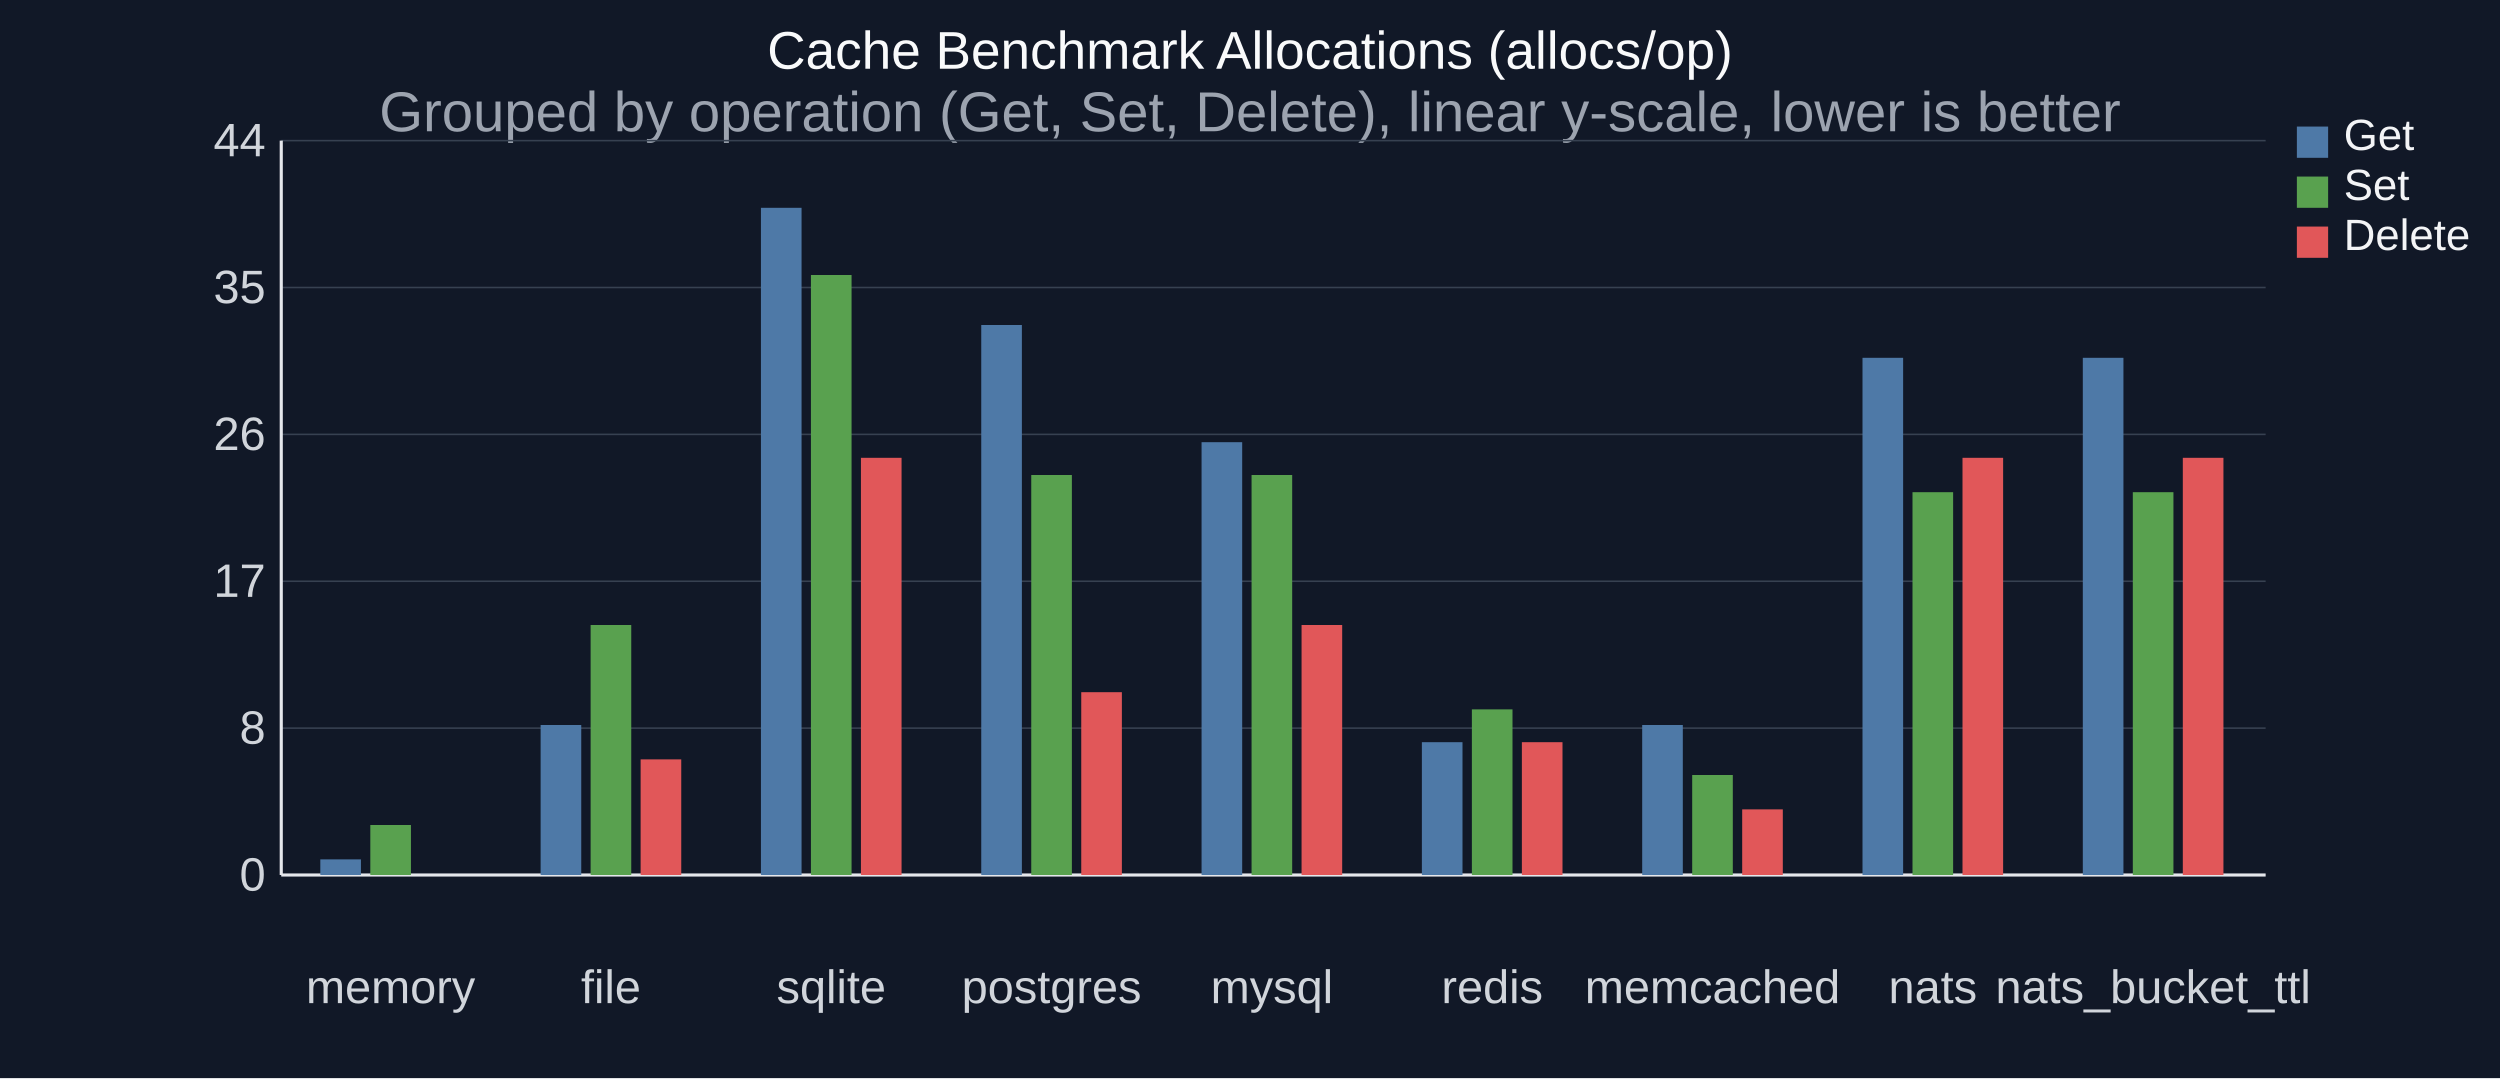
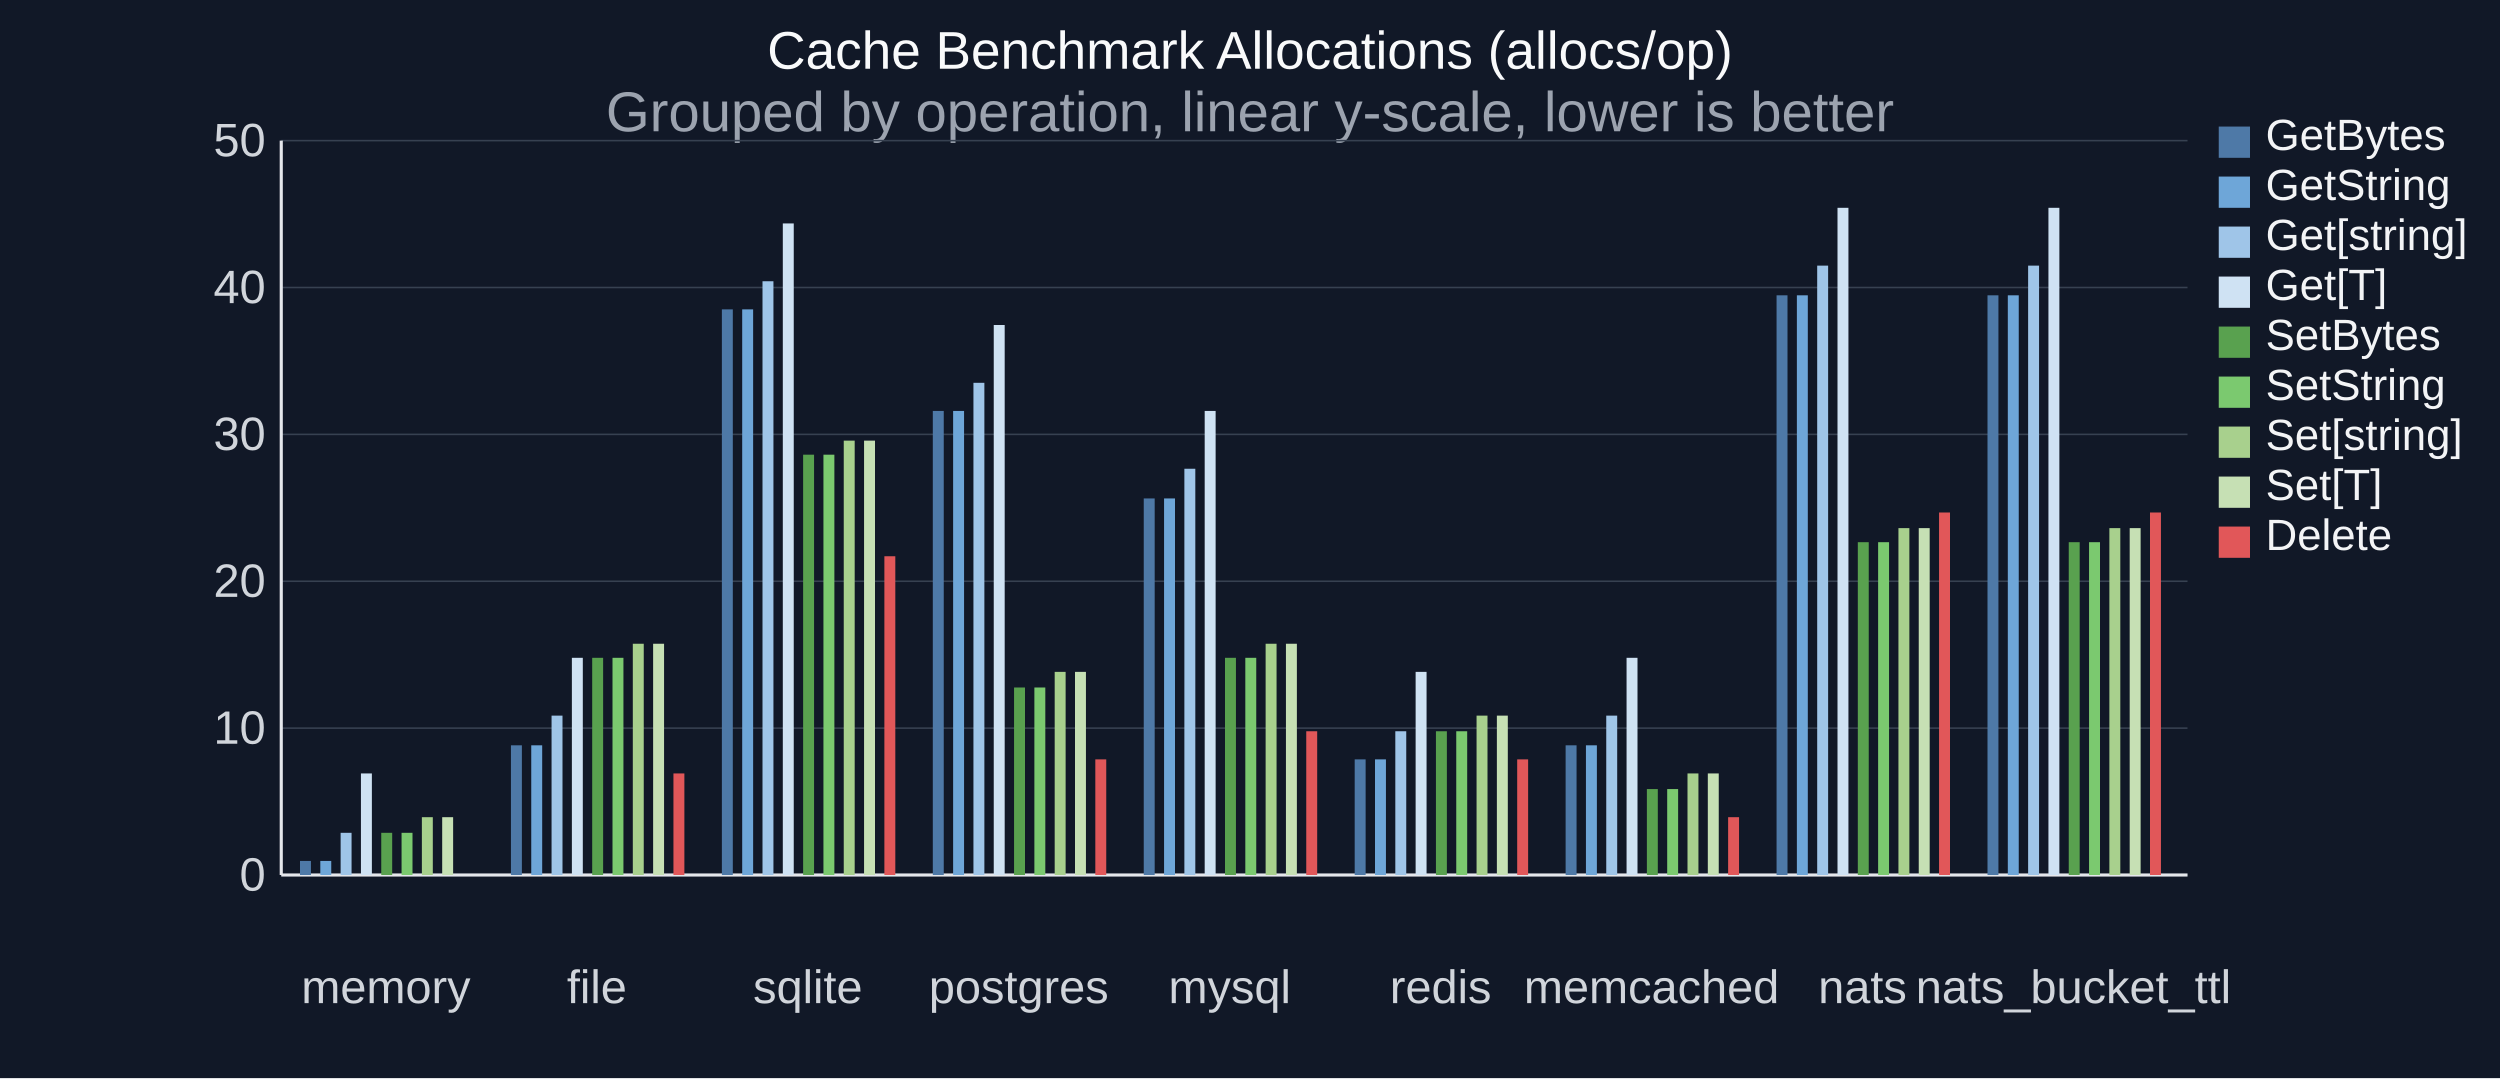
<svg xmlns="http://www.w3.org/2000/svg" width="1600" height="690" viewBox="0 0 1600 690">
  <rect width="100%" height="100%" fill="#111827" />
  <text x="800" y="44" text-anchor="middle" fill="#f9fafb" font-size="34" font-family="Arial, sans-serif">Cache Benchmark Allocations (allocs/op)</text>
-   <text x="800" y="84" text-anchor="middle" fill="#9ca3af" font-size="36" font-family="Arial, sans-serif">Grouped by operation (Get, Set, Delete), linear y-scale, lower is better</text>
-   <line x1="180" y1="560" x2="1450" y2="560" stroke="#374151" stroke-width="1" />
+   <text x="800" y="84" text-anchor="middle" fill="#9ca3af" font-size="36" font-family="Arial, sans-serif">Grouped by operation, linear y-scale, lower is better</text>
+   <line x1="180" y1="560" x2="1400" y2="560" stroke="#374151" stroke-width="1" />
  <text x="170" y="570" text-anchor="end" fill="#d1d5db" font-size="30" font-family="Arial, sans-serif">0</text>
-   <line x1="180" y1="466" x2="1450" y2="466" stroke="#374151" stroke-width="1" />
-   <text x="170" y="476" text-anchor="end" fill="#d1d5db" font-size="30" font-family="Arial, sans-serif">8</text>
-   <line x1="180" y1="372" x2="1450" y2="372" stroke="#374151" stroke-width="1" />
-   <text x="170" y="382" text-anchor="end" fill="#d1d5db" font-size="30" font-family="Arial, sans-serif">17</text>
-   <line x1="180" y1="278" x2="1450" y2="278" stroke="#374151" stroke-width="1" />
-   <text x="170" y="288" text-anchor="end" fill="#d1d5db" font-size="30" font-family="Arial, sans-serif">26</text>
-   <line x1="180" y1="184" x2="1450" y2="184" stroke="#374151" stroke-width="1" />
-   <text x="170" y="194" text-anchor="end" fill="#d1d5db" font-size="30" font-family="Arial, sans-serif">35</text>
-   <line x1="180" y1="90" x2="1450" y2="90" stroke="#374151" stroke-width="1" />
-   <text x="170" y="100" text-anchor="end" fill="#d1d5db" font-size="30" font-family="Arial, sans-serif">44</text>
-   <line x1="180" y1="560" x2="1450" y2="560" stroke="#e5e7eb" stroke-width="2" />
+   <line x1="180" y1="466" x2="1400" y2="466" stroke="#374151" stroke-width="1" />
+   <text x="170" y="476" text-anchor="end" fill="#d1d5db" font-size="30" font-family="Arial, sans-serif">10</text>
+   <line x1="180" y1="372" x2="1400" y2="372" stroke="#374151" stroke-width="1" />
+   <text x="170" y="382" text-anchor="end" fill="#d1d5db" font-size="30" font-family="Arial, sans-serif">20</text>
+   <line x1="180" y1="278" x2="1400" y2="278" stroke="#374151" stroke-width="1" />
+   <text x="170" y="288" text-anchor="end" fill="#d1d5db" font-size="30" font-family="Arial, sans-serif">30</text>
+   <line x1="180" y1="184" x2="1400" y2="184" stroke="#374151" stroke-width="1" />
+   <text x="170" y="194" text-anchor="end" fill="#d1d5db" font-size="30" font-family="Arial, sans-serif">40</text>
+   <line x1="180" y1="90" x2="1400" y2="90" stroke="#374151" stroke-width="1" />
+   <text x="170" y="100" text-anchor="end" fill="#d1d5db" font-size="30" font-family="Arial, sans-serif">50</text>
+   <line x1="180" y1="560" x2="1400" y2="560" stroke="#e5e7eb" stroke-width="2" />
  <line x1="180" y1="560" x2="180" y2="90" stroke="#e5e7eb" stroke-width="2" />
-   <rect x="205" y="550" width="26" height="10" fill="#4e79a7" />
-   <rect x="237" y="528" width="26" height="32" fill="#59a14f" />
-   <rect x="269" y="560" width="26" height="0" fill="#e15759" />
-   <text x="250" y="642" text-anchor="middle" fill="#d1d5db" font-size="30" font-family="Arial, sans-serif">memory</text>
-   <rect x="346" y="464" width="26" height="96" fill="#4e79a7" />
-   <rect x="378" y="400" width="26" height="160" fill="#59a14f" />
-   <rect x="410" y="486" width="26" height="74" fill="#e15759" />
-   <text x="391" y="642" text-anchor="middle" fill="#d1d5db" font-size="30" font-family="Arial, sans-serif">file</text>
-   <rect x="487" y="133" width="26" height="427" fill="#4e79a7" />
-   <rect x="519" y="176" width="26" height="384" fill="#59a14f" />
-   <rect x="551" y="293" width="26" height="267" fill="#e15759" />
-   <text x="532" y="642" text-anchor="middle" fill="#d1d5db" font-size="30" font-family="Arial, sans-serif">sqlite</text>
-   <rect x="628" y="208" width="26" height="352" fill="#4e79a7" />
-   <rect x="660" y="304" width="26" height="256" fill="#59a14f" />
-   <rect x="692" y="443" width="26" height="117" fill="#e15759" />
-   <text x="673" y="642" text-anchor="middle" fill="#d1d5db" font-size="30" font-family="Arial, sans-serif">postgres</text>
-   <rect x="769" y="283" width="26" height="277" fill="#4e79a7" />
-   <rect x="801" y="304" width="26" height="256" fill="#59a14f" />
-   <rect x="833" y="400" width="26" height="160" fill="#e15759" />
-   <text x="814" y="642" text-anchor="middle" fill="#d1d5db" font-size="30" font-family="Arial, sans-serif">mysql</text>
-   <rect x="910" y="475" width="26" height="85" fill="#4e79a7" />
-   <rect x="942" y="454" width="26" height="106" fill="#59a14f" />
-   <rect x="974" y="475" width="26" height="85" fill="#e15759" />
-   <text x="955" y="642" text-anchor="middle" fill="#d1d5db" font-size="30" font-family="Arial, sans-serif">redis</text>
-   <rect x="1051" y="464" width="26" height="96" fill="#4e79a7" />
-   <rect x="1083" y="496" width="26" height="64" fill="#59a14f" />
-   <rect x="1115" y="518" width="26" height="42" fill="#e15759" />
-   <text x="1096" y="642" text-anchor="middle" fill="#d1d5db" font-size="30" font-family="Arial, sans-serif">memcached</text>
-   <rect x="1192" y="229" width="26" height="331" fill="#4e79a7" />
-   <rect x="1224" y="315" width="26" height="245" fill="#59a14f" />
-   <rect x="1256" y="293" width="26" height="267" fill="#e15759" />
-   <text x="1237" y="642" text-anchor="middle" fill="#d1d5db" font-size="30" font-family="Arial, sans-serif">nats</text>
-   <rect x="1333" y="229" width="26" height="331" fill="#4e79a7" />
-   <rect x="1365" y="315" width="26" height="245" fill="#59a14f" />
-   <rect x="1397" y="293" width="26" height="267" fill="#e15759" />
-   <text x="1378" y="642" text-anchor="middle" fill="#d1d5db" font-size="30" font-family="Arial, sans-serif">nats_bucket_ttl</text>
-   <rect x="1470" y="81" width="20" height="20" fill="#4e79a7" />
-   <text x="1500" y="96" fill="#f3f4f6" font-size="28" font-family="Arial, sans-serif">Get</text>
-   <rect x="1470" y="113" width="20" height="20" fill="#59a14f" />
-   <text x="1500" y="128" fill="#f3f4f6" font-size="28" font-family="Arial, sans-serif">Set</text>
-   <rect x="1470" y="145" width="20" height="20" fill="#e15759" />
-   <text x="1500" y="160" fill="#f3f4f6" font-size="28" font-family="Arial, sans-serif">Delete</text>
+   <rect x="192" y="551" width="7" height="9" fill="#4e79a7" />
+   <rect x="205" y="551" width="7" height="9" fill="#6ea6d8" />
+   <rect x="218" y="533" width="7" height="27" fill="#9fc5e8" />
+   <rect x="231" y="495" width="7" height="65" fill="#cfe2f3" />
+   <rect x="244" y="533" width="7" height="27" fill="#59a14f" />
+   <rect x="257" y="533" width="7" height="27" fill="#7bc96f" />
+   <rect x="270" y="523" width="7" height="37" fill="#a8d08d" />
+   <rect x="283" y="523" width="7" height="37" fill="#c6e0b4" />
+   <rect x="296" y="560" width="7" height="0" fill="#e15759" />
+   <text x="247" y="642" text-anchor="middle" fill="#d1d5db" font-size="30" font-family="Arial, sans-serif">memory</text>
+   <rect x="327" y="477" width="7" height="83" fill="#4e79a7" />
+   <rect x="340" y="477" width="7" height="83" fill="#6ea6d8" />
+   <rect x="353" y="458" width="7" height="102" fill="#9fc5e8" />
+   <rect x="366" y="421" width="7" height="139" fill="#cfe2f3" />
+   <rect x="379" y="421" width="7" height="139" fill="#59a14f" />
+   <rect x="392" y="421" width="7" height="139" fill="#7bc96f" />
+   <rect x="405" y="412" width="7" height="148" fill="#a8d08d" />
+   <rect x="418" y="412" width="7" height="148" fill="#c6e0b4" />
+   <rect x="431" y="495" width="7" height="65" fill="#e15759" />
+   <text x="382" y="642" text-anchor="middle" fill="#d1d5db" font-size="30" font-family="Arial, sans-serif">file</text>
+   <rect x="462" y="198" width="7" height="362" fill="#4e79a7" />
+   <rect x="475" y="198" width="7" height="362" fill="#6ea6d8" />
+   <rect x="488" y="180" width="7" height="380" fill="#9fc5e8" />
+   <rect x="501" y="143" width="7" height="417" fill="#cfe2f3" />
+   <rect x="514" y="291" width="7" height="269" fill="#59a14f" />
+   <rect x="527" y="291" width="7" height="269" fill="#7bc96f" />
+   <rect x="540" y="282" width="7" height="278" fill="#a8d08d" />
+   <rect x="553" y="282" width="7" height="278" fill="#c6e0b4" />
+   <rect x="566" y="356" width="7" height="204" fill="#e15759" />
+   <text x="517" y="642" text-anchor="middle" fill="#d1d5db" font-size="30" font-family="Arial, sans-serif">sqlite</text>
+   <rect x="597" y="263" width="7" height="297" fill="#4e79a7" />
+   <rect x="610" y="263" width="7" height="297" fill="#6ea6d8" />
+   <rect x="623" y="245" width="7" height="315" fill="#9fc5e8" />
+   <rect x="636" y="208" width="7" height="352" fill="#cfe2f3" />
+   <rect x="649" y="440" width="7" height="120" fill="#59a14f" />
+   <rect x="662" y="440" width="7" height="120" fill="#7bc96f" />
+   <rect x="675" y="430" width="7" height="130" fill="#a8d08d" />
+   <rect x="688" y="430" width="7" height="130" fill="#c6e0b4" />
+   <rect x="701" y="486" width="7" height="74" fill="#e15759" />
+   <text x="652" y="642" text-anchor="middle" fill="#d1d5db" font-size="30" font-family="Arial, sans-serif">postgres</text>
+   <rect x="732" y="319" width="7" height="241" fill="#4e79a7" />
+   <rect x="745" y="319" width="7" height="241" fill="#6ea6d8" />
+   <rect x="758" y="300" width="7" height="260" fill="#9fc5e8" />
+   <rect x="771" y="263" width="7" height="297" fill="#cfe2f3" />
+   <rect x="784" y="421" width="7" height="139" fill="#59a14f" />
+   <rect x="797" y="421" width="7" height="139" fill="#7bc96f" />
+   <rect x="810" y="412" width="7" height="148" fill="#a8d08d" />
+   <rect x="823" y="412" width="7" height="148" fill="#c6e0b4" />
+   <rect x="836" y="468" width="7" height="92" fill="#e15759" />
+   <text x="787" y="642" text-anchor="middle" fill="#d1d5db" font-size="30" font-family="Arial, sans-serif">mysql</text>
+   <rect x="867" y="486" width="7" height="74" fill="#4e79a7" />
+   <rect x="880" y="486" width="7" height="74" fill="#6ea6d8" />
+   <rect x="893" y="468" width="7" height="92" fill="#9fc5e8" />
+   <rect x="906" y="430" width="7" height="130" fill="#cfe2f3" />
+   <rect x="919" y="468" width="7" height="92" fill="#59a14f" />
+   <rect x="932" y="468" width="7" height="92" fill="#7bc96f" />
+   <rect x="945" y="458" width="7" height="102" fill="#a8d08d" />
+   <rect x="958" y="458" width="7" height="102" fill="#c6e0b4" />
+   <rect x="971" y="486" width="7" height="74" fill="#e15759" />
+   <text x="922" y="642" text-anchor="middle" fill="#d1d5db" font-size="30" font-family="Arial, sans-serif">redis</text>
+   <rect x="1002" y="477" width="7" height="83" fill="#4e79a7" />
+   <rect x="1015" y="477" width="7" height="83" fill="#6ea6d8" />
+   <rect x="1028" y="458" width="7" height="102" fill="#9fc5e8" />
+   <rect x="1041" y="421" width="7" height="139" fill="#cfe2f3" />
+   <rect x="1054" y="505" width="7" height="55" fill="#59a14f" />
+   <rect x="1067" y="505" width="7" height="55" fill="#7bc96f" />
+   <rect x="1080" y="495" width="7" height="65" fill="#a8d08d" />
+   <rect x="1093" y="495" width="7" height="65" fill="#c6e0b4" />
+   <rect x="1106" y="523" width="7" height="37" fill="#e15759" />
+   <text x="1057" y="642" text-anchor="middle" fill="#d1d5db" font-size="30" font-family="Arial, sans-serif">memcached</text>
+   <rect x="1137" y="189" width="7" height="371" fill="#4e79a7" />
+   <rect x="1150" y="189" width="7" height="371" fill="#6ea6d8" />
+   <rect x="1163" y="170" width="7" height="390" fill="#9fc5e8" />
+   <rect x="1176" y="133" width="7" height="427" fill="#cfe2f3" />
+   <rect x="1189" y="347" width="7" height="213" fill="#59a14f" />
+   <rect x="1202" y="347" width="7" height="213" fill="#7bc96f" />
+   <rect x="1215" y="338" width="7" height="222" fill="#a8d08d" />
+   <rect x="1228" y="338" width="7" height="222" fill="#c6e0b4" />
+   <rect x="1241" y="328" width="7" height="232" fill="#e15759" />
+   <text x="1192" y="642" text-anchor="middle" fill="#d1d5db" font-size="30" font-family="Arial, sans-serif">nats</text>
+   <rect x="1272" y="189" width="7" height="371" fill="#4e79a7" />
+   <rect x="1285" y="189" width="7" height="371" fill="#6ea6d8" />
+   <rect x="1298" y="170" width="7" height="390" fill="#9fc5e8" />
+   <rect x="1311" y="133" width="7" height="427" fill="#cfe2f3" />
+   <rect x="1324" y="347" width="7" height="213" fill="#59a14f" />
+   <rect x="1337" y="347" width="7" height="213" fill="#7bc96f" />
+   <rect x="1350" y="338" width="7" height="222" fill="#a8d08d" />
+   <rect x="1363" y="338" width="7" height="222" fill="#c6e0b4" />
+   <rect x="1376" y="328" width="7" height="232" fill="#e15759" />
+   <text x="1327" y="642" text-anchor="middle" fill="#d1d5db" font-size="30" font-family="Arial, sans-serif">nats_bucket_ttl</text>
+   <rect x="1420" y="81" width="20" height="20" fill="#4e79a7" />
+   <text x="1450" y="96" fill="#f3f4f6" font-size="28" font-family="Arial, sans-serif">GetBytes</text>
+   <rect x="1420" y="113" width="20" height="20" fill="#6ea6d8" />
+   <text x="1450" y="128" fill="#f3f4f6" font-size="28" font-family="Arial, sans-serif">GetString</text>
+   <rect x="1420" y="145" width="20" height="20" fill="#9fc5e8" />
+   <text x="1450" y="160" fill="#f3f4f6" font-size="28" font-family="Arial, sans-serif">Get[string]</text>
+   <rect x="1420" y="177" width="20" height="20" fill="#cfe2f3" />
+   <text x="1450" y="192" fill="#f3f4f6" font-size="28" font-family="Arial, sans-serif">Get[T]</text>
+   <rect x="1420" y="209" width="20" height="20" fill="#59a14f" />
+   <text x="1450" y="224" fill="#f3f4f6" font-size="28" font-family="Arial, sans-serif">SetBytes</text>
+   <rect x="1420" y="241" width="20" height="20" fill="#7bc96f" />
+   <text x="1450" y="256" fill="#f3f4f6" font-size="28" font-family="Arial, sans-serif">SetString</text>
+   <rect x="1420" y="273" width="20" height="20" fill="#a8d08d" />
+   <text x="1450" y="288" fill="#f3f4f6" font-size="28" font-family="Arial, sans-serif">Set[string]</text>
+   <rect x="1420" y="305" width="20" height="20" fill="#c6e0b4" />
+   <text x="1450" y="320" fill="#f3f4f6" font-size="28" font-family="Arial, sans-serif">Set[T]</text>
+   <rect x="1420" y="337" width="20" height="20" fill="#e15759" />
+   <text x="1450" y="352" fill="#f3f4f6" font-size="28" font-family="Arial, sans-serif">Delete</text>
</svg>
